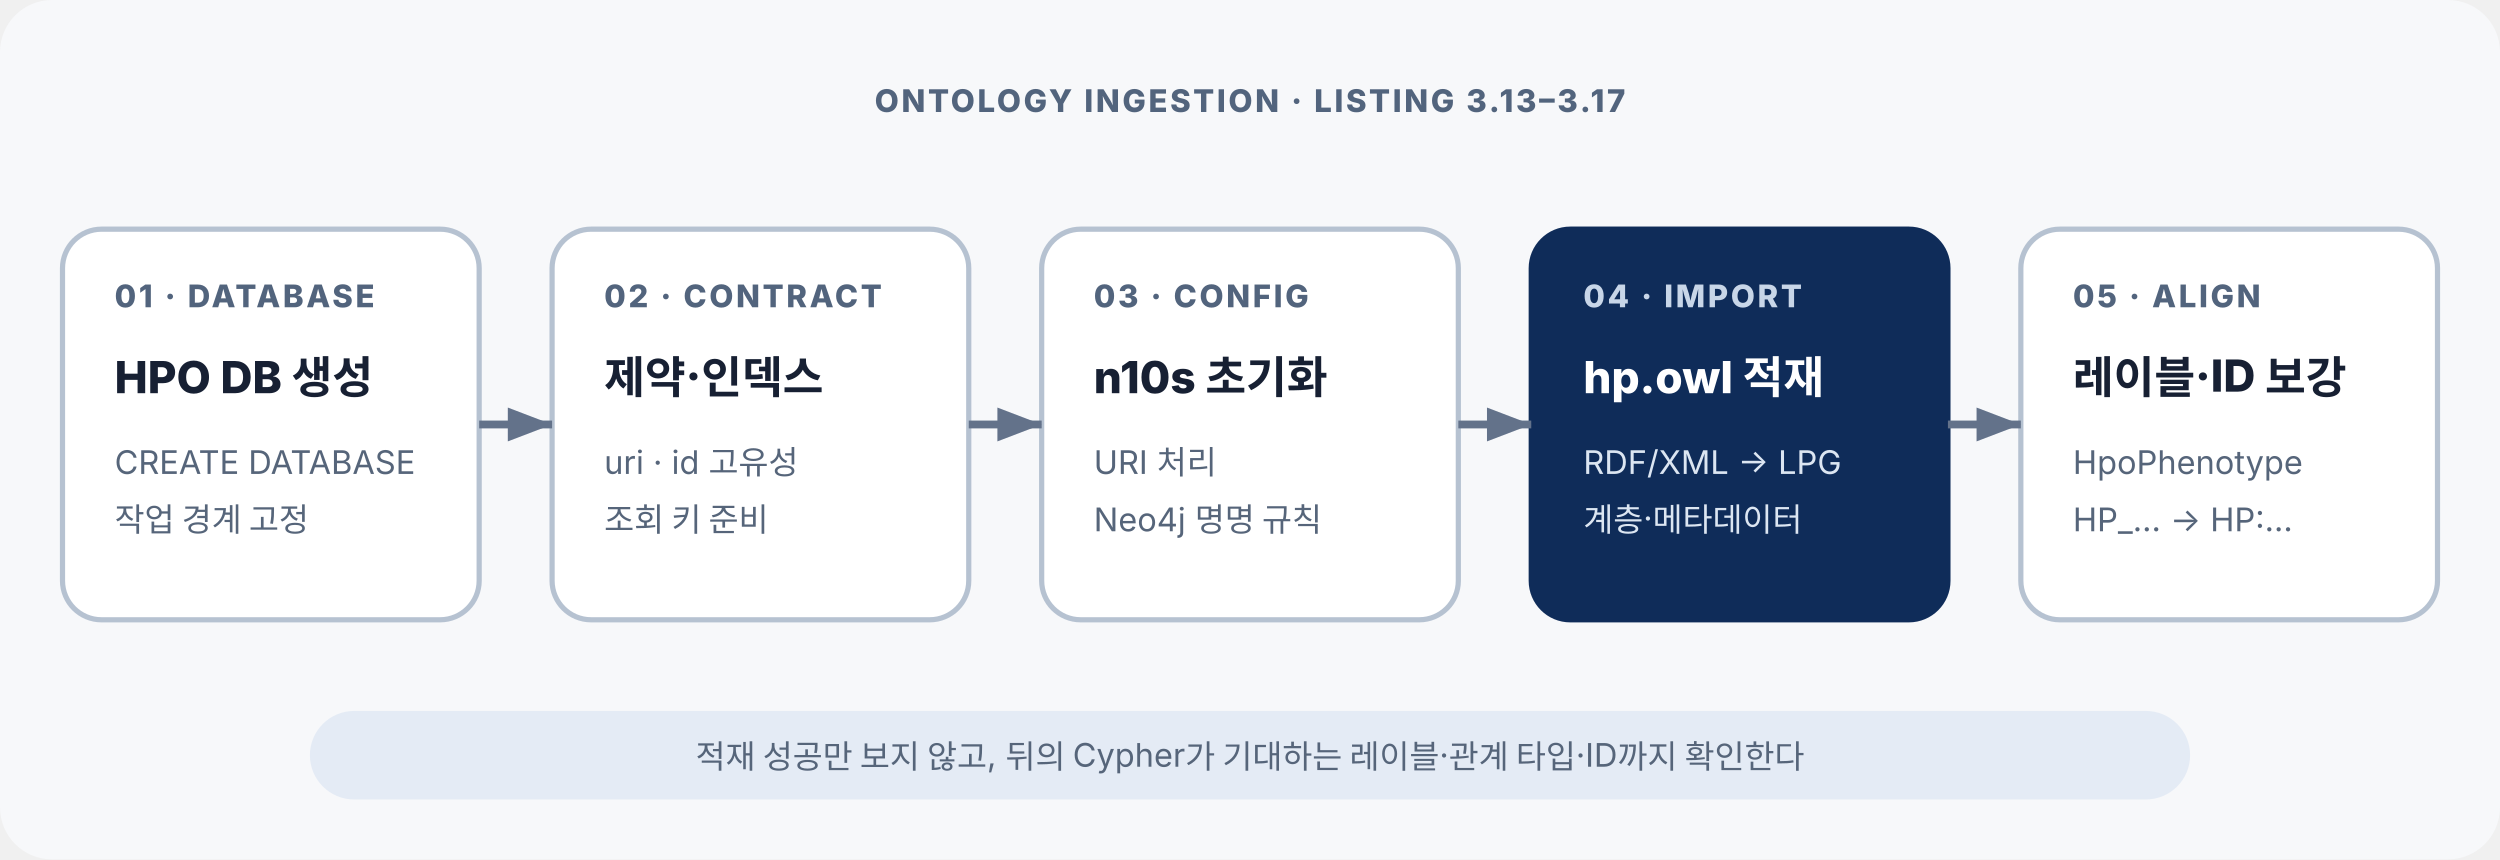
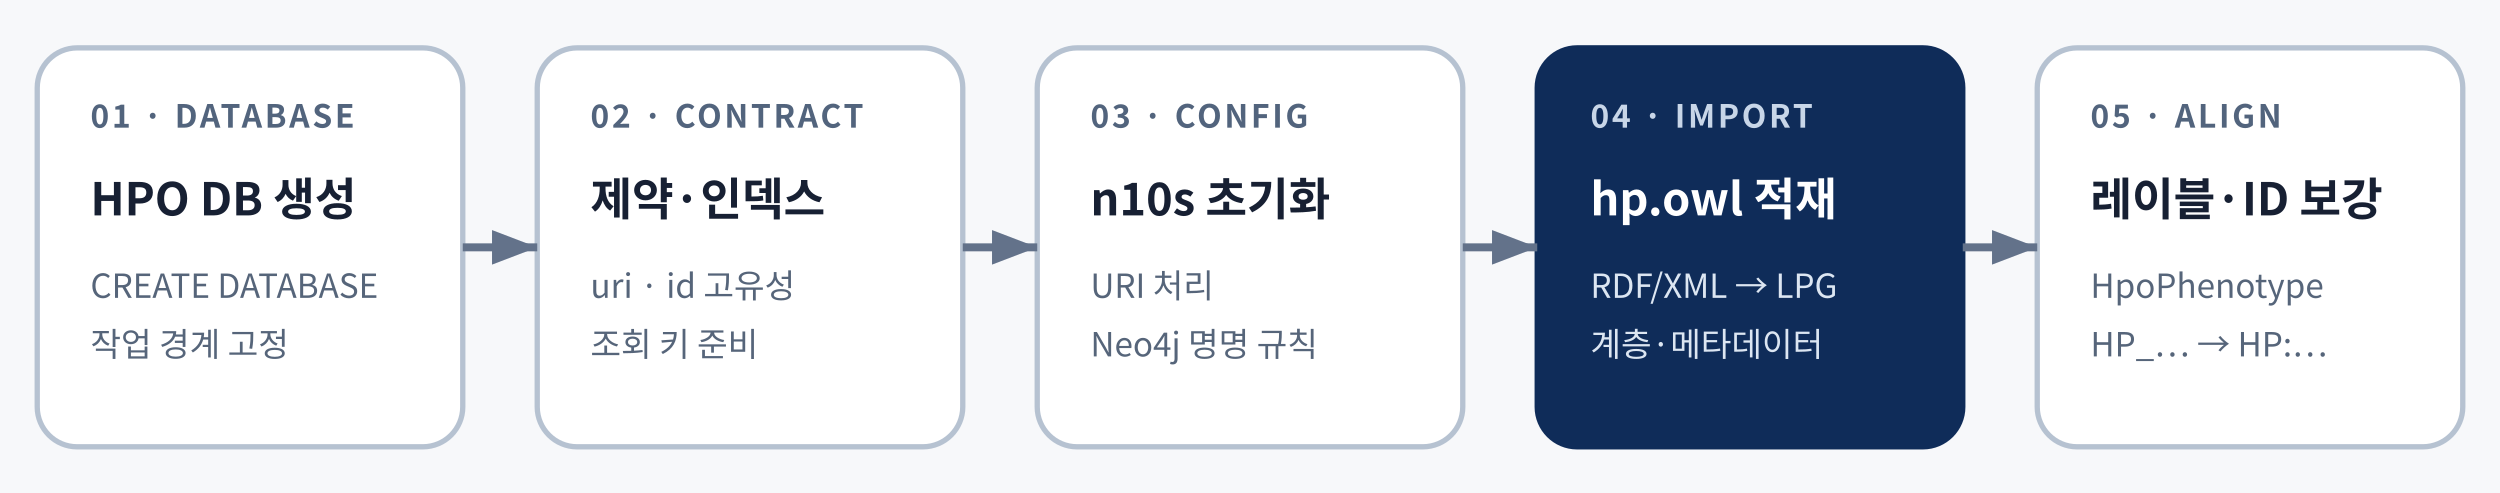
- <svg xmlns="http://www.w3.org/2000/svg" viewBox="0 0 960 330" role="img" aria-labelledby="title desc">
+ <svg xmlns="http://www.w3.org/2000/svg" viewBox="10 70 940 185" role="img" aria-labelledby="title desc">
  <defs>
    <marker id="arrow" markerUnits="userSpaceOnUse" viewBox="0 0 18 14" refX="17.5" refY="7" markerWidth="18" markerHeight="14" orient="auto">
      <path d="M.5.5 17.5 7 .5 13.5Z" fill="#63728a" />
    </marker>
-     <style>text{font-family:'Inter','Noto Sans KR',-apple-system,BlinkMacSystemFont,sans-serif;fill:#172033}.eyebrow{font-size:12px;font-weight:800;letter-spacing:1px;fill:#52647d}.head{font-size:17px;font-weight:800}.small{font-size:12.5px;fill:#56657a}.box{fill:#fff;stroke:#b6c2d1;stroke-width:2}.focus{fill:#0f2c59;stroke:#0f2c59;stroke-width:2}.line{fill:none;stroke:#63728a;stroke-width:3;marker-end:url(#arrow)}</style>
+     <style>text{font-family:'Noto Sans CJK KR','Apple SD Gothic Neo','Malgun Gothic','Noto Sans KR',NanumGothic,Inter,system-ui,sans-serif;fill:#172033}.eyebrow{font-size:12px;font-weight:800;letter-spacing:1px;fill:#52647d}.head{font-size:17px;font-weight:800}.small{font-size:12.5px;fill:#56657a}.box{fill:#fff;stroke:#b6c2d1;stroke-width:2}.focus{fill:#0f2c59;stroke:#0f2c59;stroke-width:2}.line{fill:none;stroke:#63728a;stroke-width:3;marker-end:url(#arrow)}</style>
  </defs>
  <rect width="960" height="330" rx="20" fill="#f7f8fa" />
-   <text x="480" y="43" class="eyebrow" text-anchor="middle">ONTOLOGY INGESTION · LISTING 3.13–3.17</text>
  <g>
    <rect class="box" x="24" y="88" width="160" height="150" rx="15" />
    <text x="44" y="118" class="eyebrow">01 · DATABASE</text>
    <text x="44" y="151" class="head">HPO DB 생성</text>
    <text x="44" y="182" class="small">CREATE DATABASE</text>
    <text x="44" y="204" class="small">작업 경계 고정</text>
    <rect class="box" x="212" y="88" width="160" height="150" rx="15" />
    <text x="232" y="118" class="eyebrow">02 · CONTRACT</text>
    <text x="232" y="151" class="head">제약·인덱스</text>
    <text x="232" y="182" class="small">uri · id 고유성</text>
    <text x="232" y="204" class="small">조회 키 준비</text>
    <rect class="box" x="400" y="88" width="160" height="150" rx="15" />
    <text x="420" y="118" class="eyebrow">03 · CONFIG</text>
    <text x="420" y="151" class="head">n10s 초기화</text>
    <text x="420" y="182" class="small">URI 처리</text>
    <text x="420" y="204" class="small">Neo4j 명명 규칙</text>
    <rect class="focus" x="588" y="88" width="160" height="150" rx="15" />
    <text x="608" y="118" class="eyebrow" style="fill:#c8d6e8">04 · IMPORT</text>
    <text x="608" y="151" class="head" style="fill:#fff">hp.owl 적재</text>
    <text x="608" y="182" class="small" style="fill:#dce6f2">RDF/XML → LPG</text>
    <text x="608" y="204" class="small" style="fill:#dce6f2">계층·메타데이터</text>
    <rect class="box" x="776" y="88" width="160" height="150" rx="15" />
    <text x="796" y="118" class="eyebrow">05 · ALIGN</text>
    <text x="796" y="151" class="head">레이블·ID 보강</text>
    <text x="796" y="182" class="small">HpoPhenotype</text>
    <text x="796" y="204" class="small">HP_… → HP:…</text>
    <path class="line" d="M184 163H212" />
    <path class="line" d="M372 163H400" />
    <path class="line" d="M560 163H588" />
    <path class="line" d="M748 163H776" />
  </g>
-   <rect x="119" y="273" width="722" height="34" rx="17" fill="#e4ebf5" />
-   <text x="480" y="295" class="small" text-anchor="middle">적재 성공만 보지 않고, 뒤의 Cypher가 기대하는 레이블·관계 타입·ID까지 확인한다</text>
</svg>
